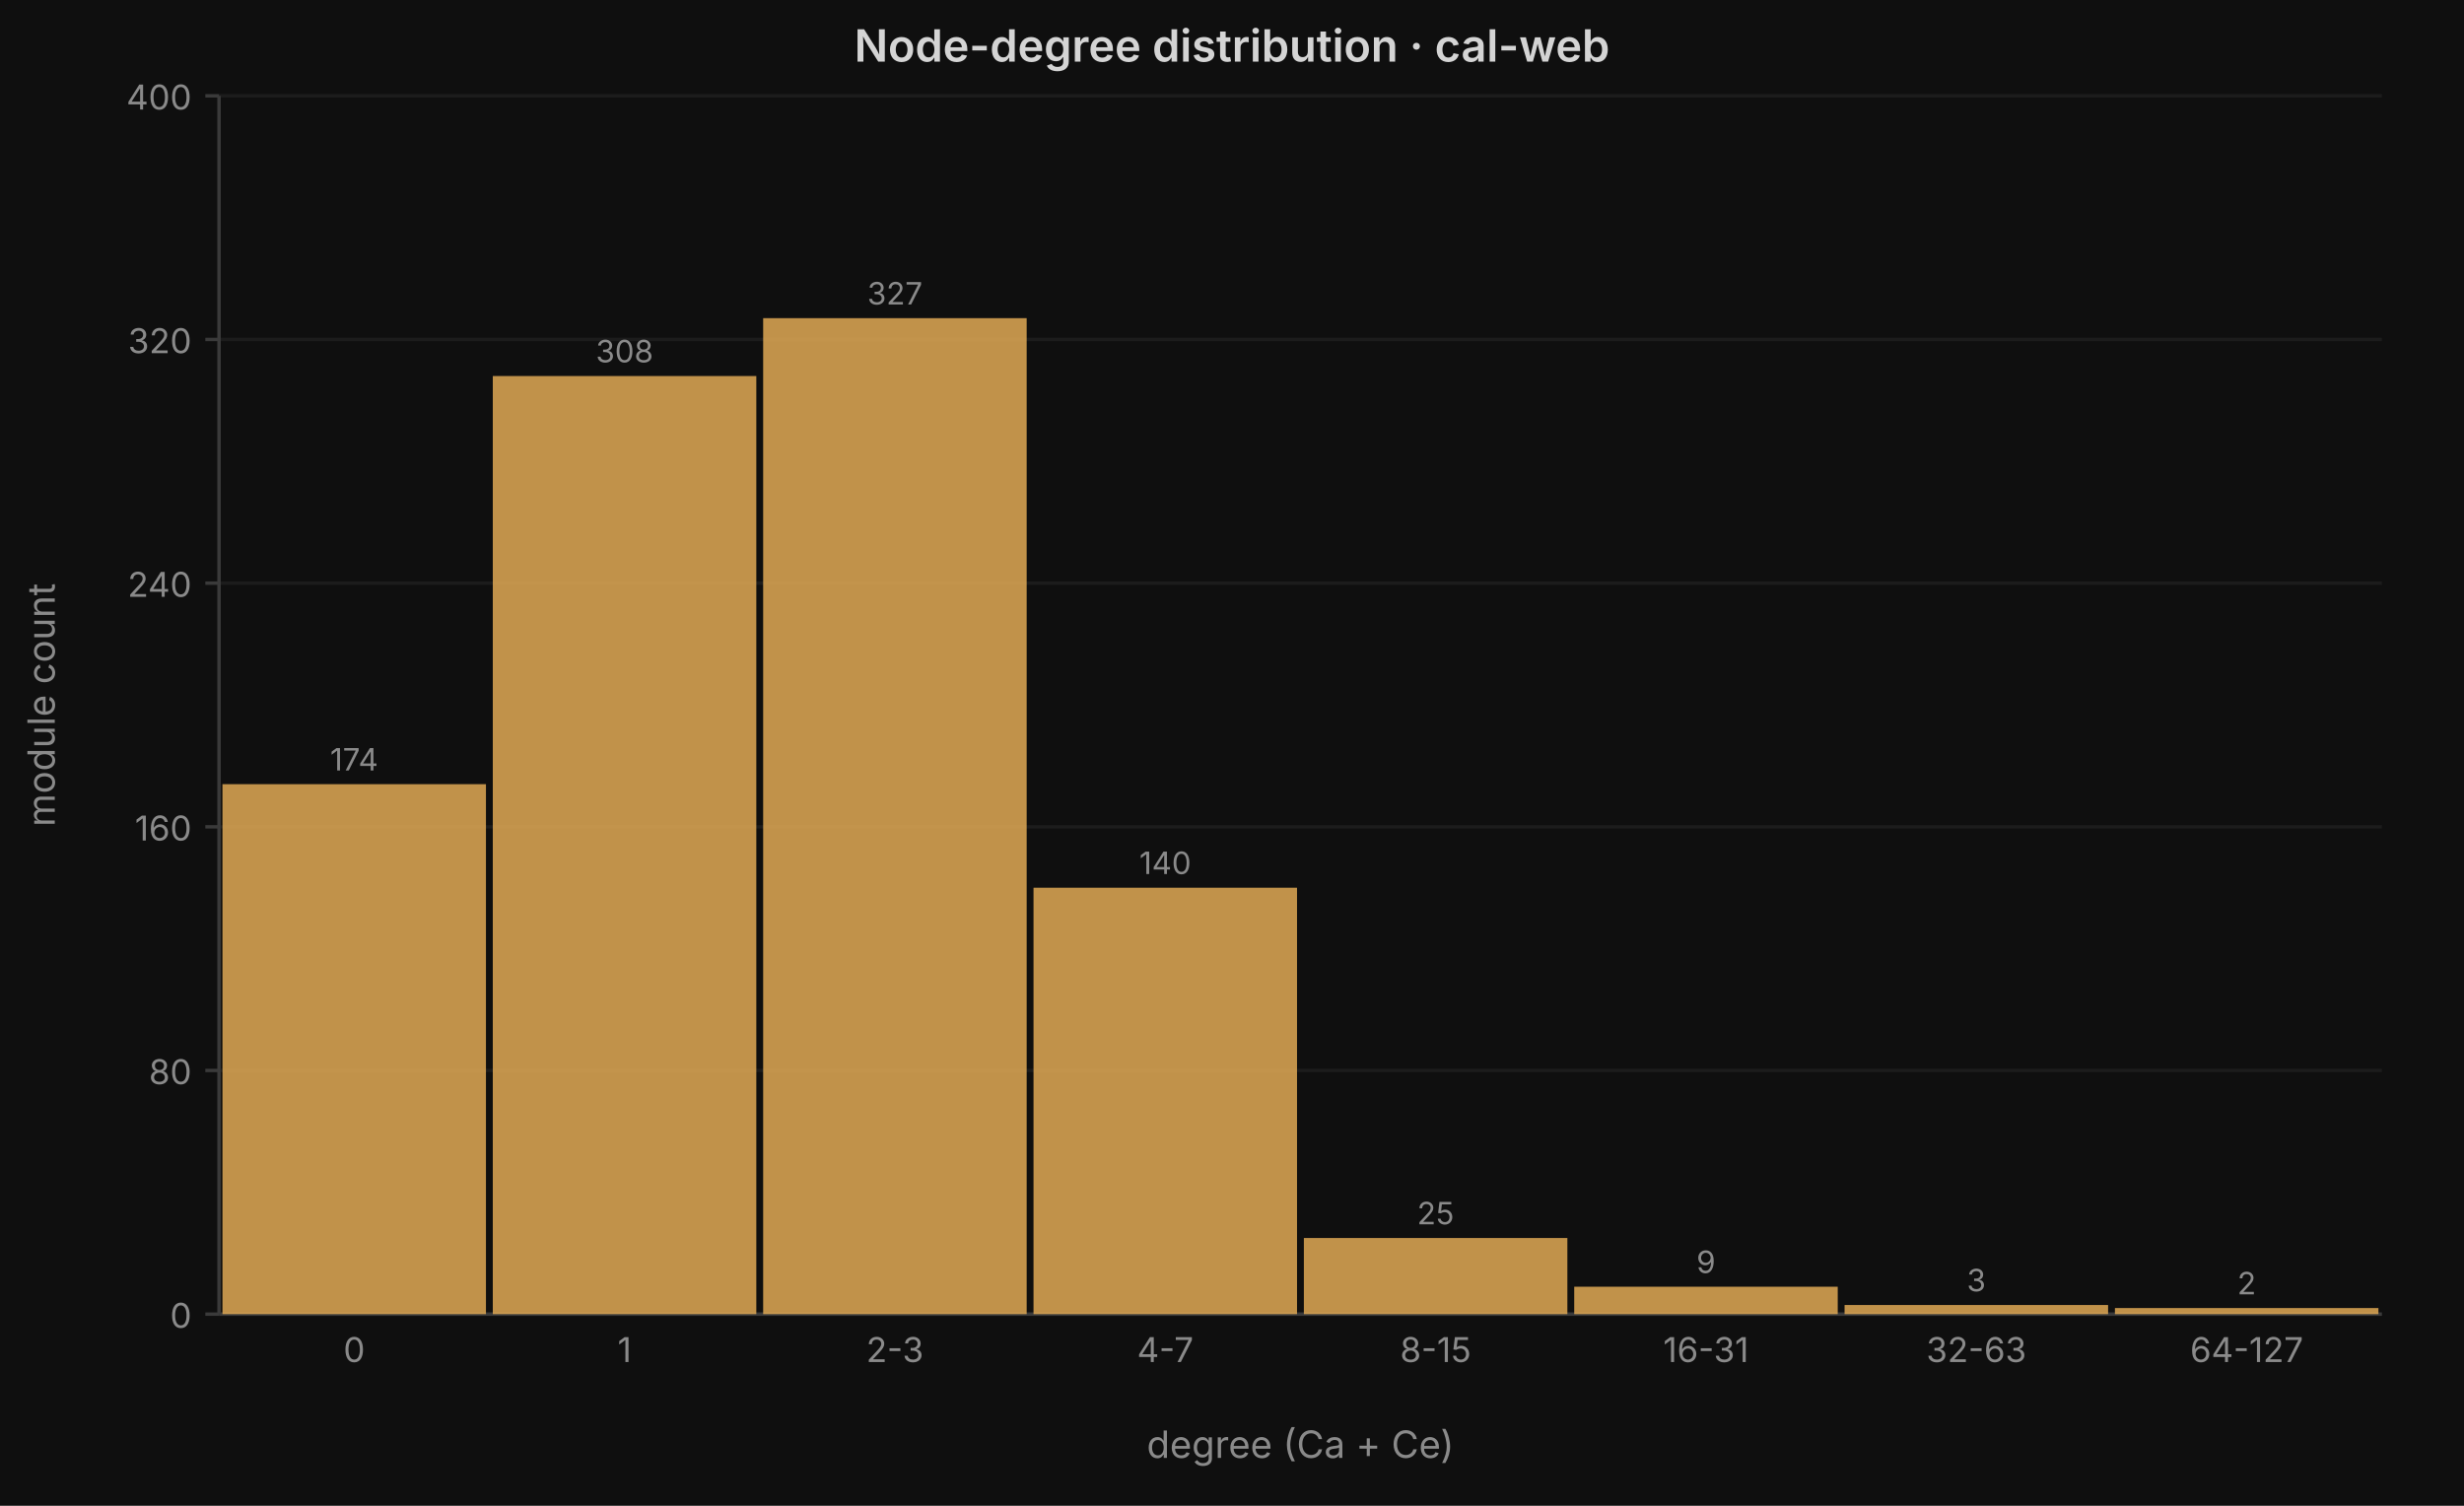
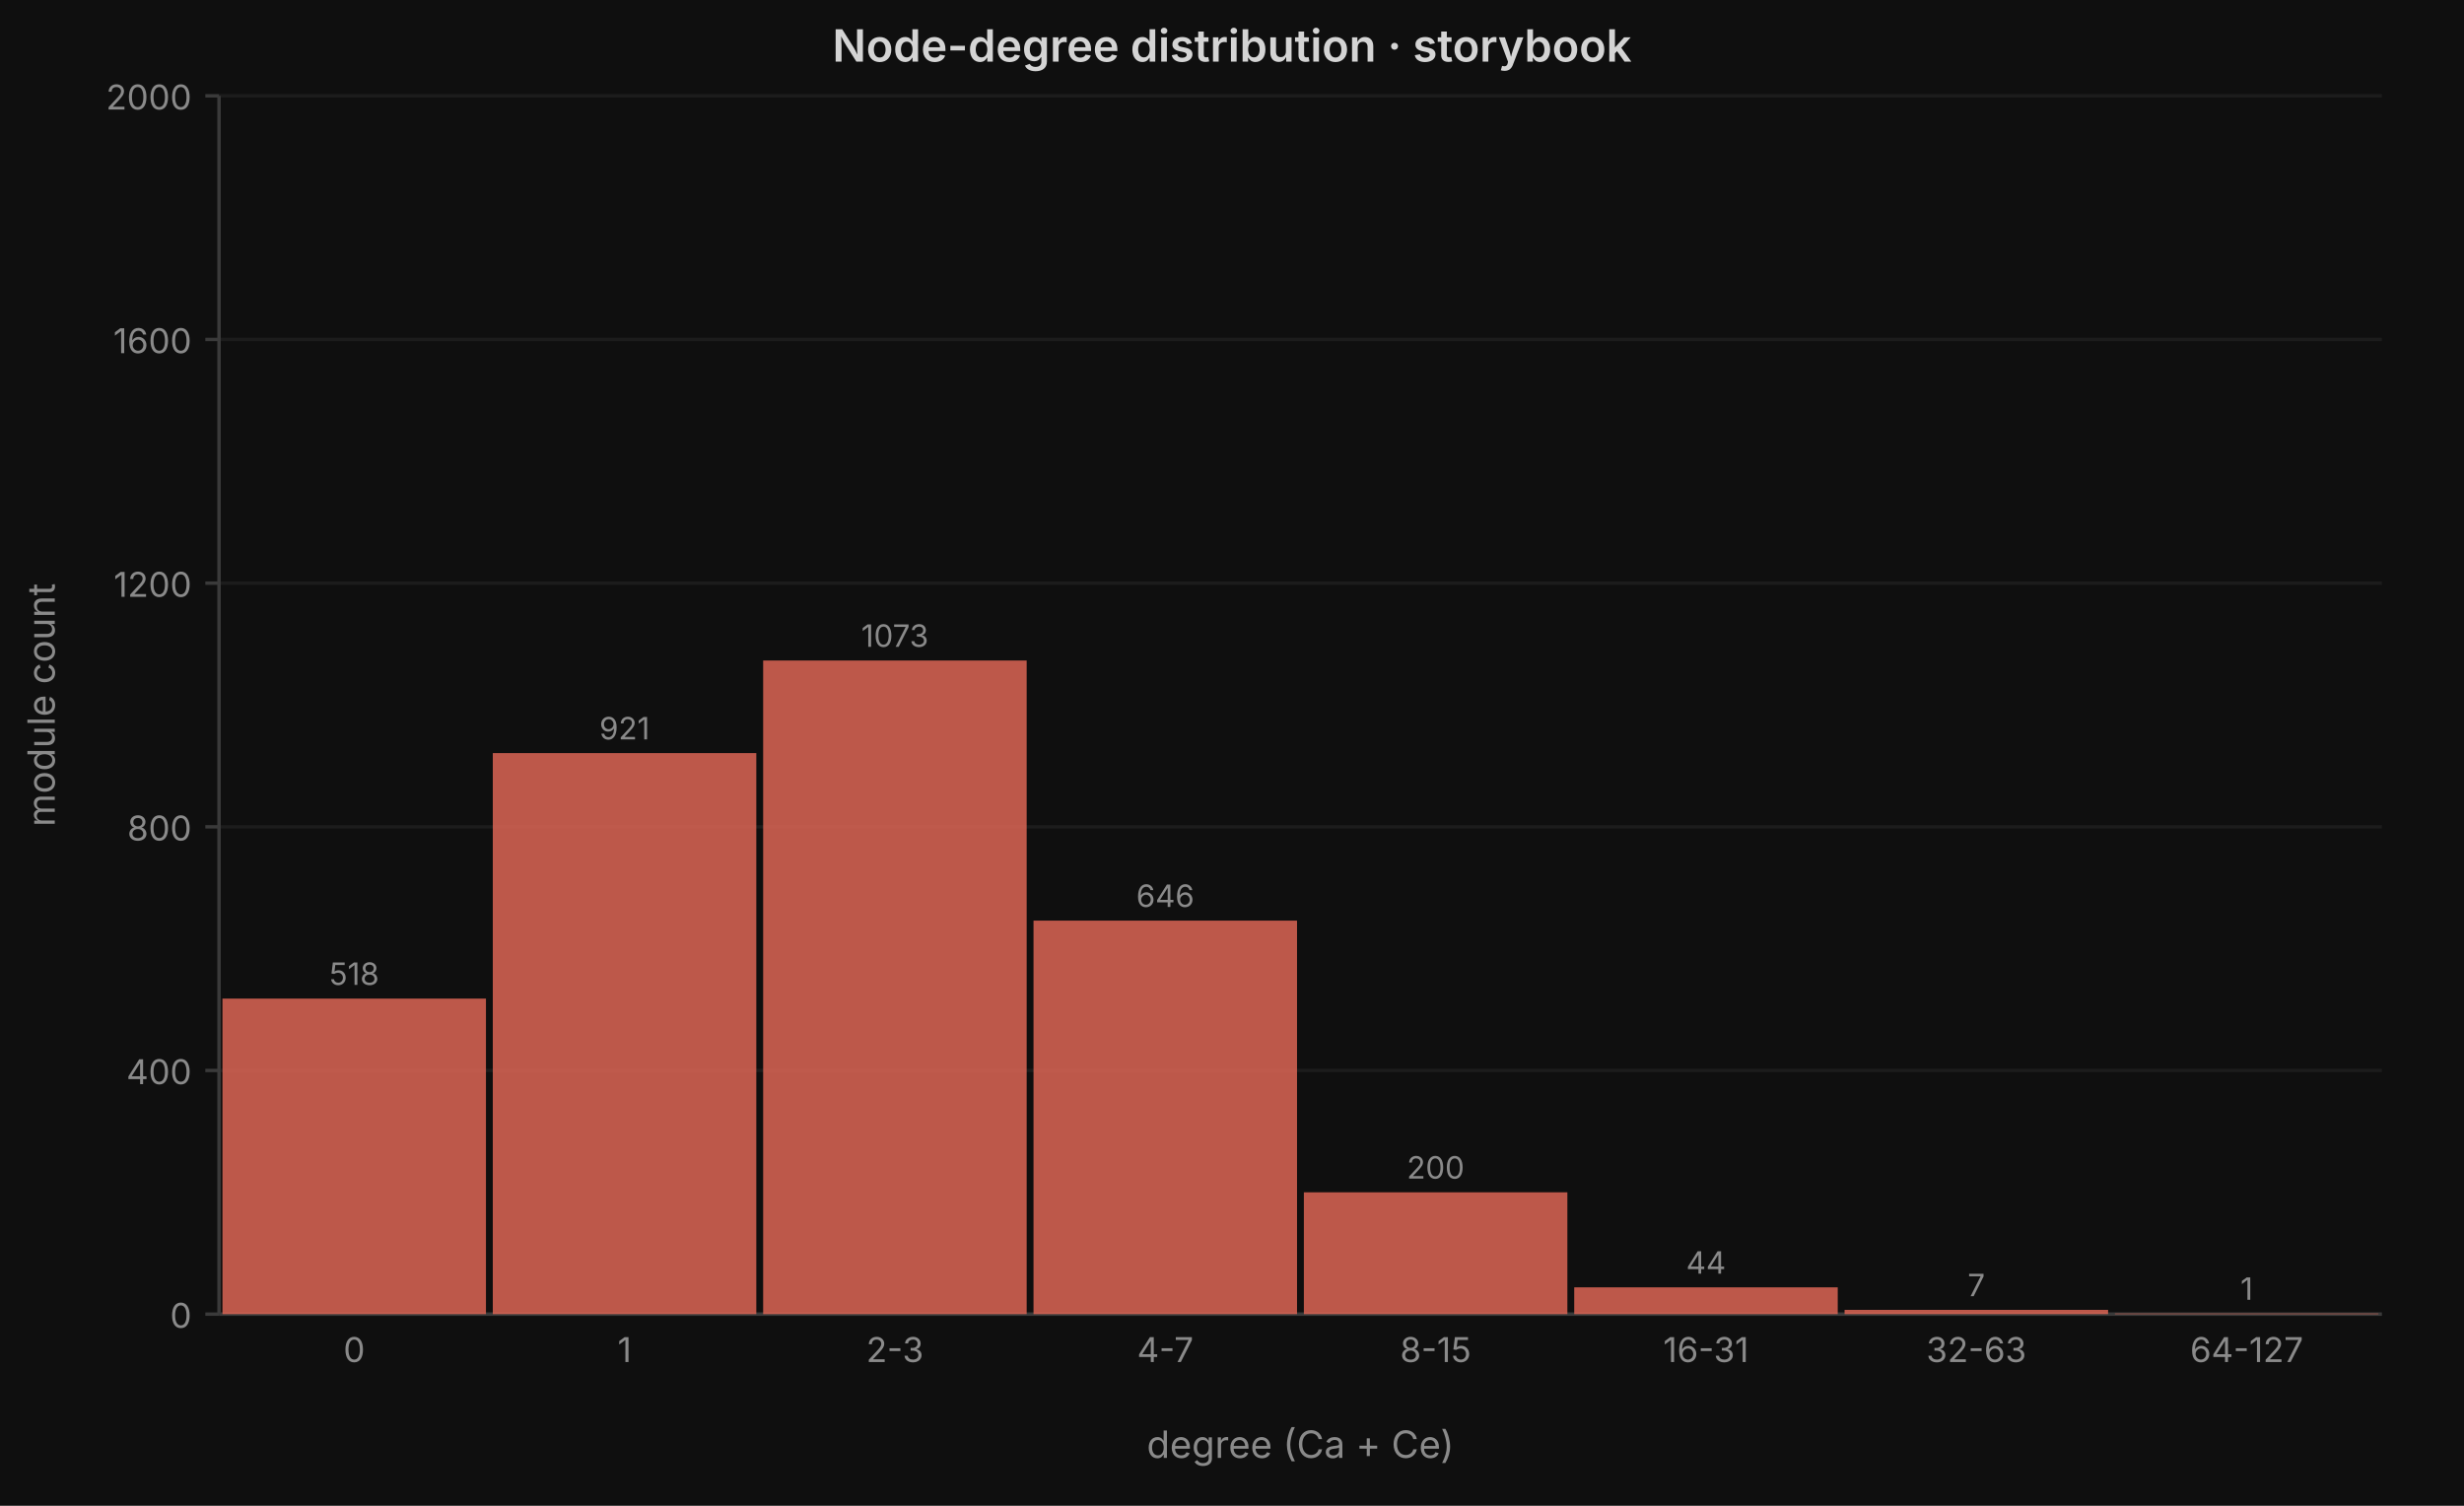
<svg xmlns="http://www.w3.org/2000/svg" viewBox="0 0 720 440" width="720" height="440" font-family="ui-sans-serif,system-ui,-apple-system,Segoe UI,sans-serif">
  <rect width="720" height="440" fill="#0f0f0f" />
-   <text x="360" y="18" fill="#d4d4d4" font-size="13" font-weight="600" text-anchor="middle">Node-degree distribution · cal-web</text>
+   <text x="360" y="18" fill="#d4d4d4" font-size="13" font-weight="600" text-anchor="middle">Node-degree distribution · storybook</text>
  <line x1="64" y1="384" x2="696" y2="384" stroke="#3a3a3a" stroke-width="1" />
  <line x1="64" y1="28" x2="64" y2="384" stroke="#3a3a3a" stroke-width="1" />
  <line x1="60" y1="384" x2="64" y2="384" stroke="#3a3a3a" />
  <text x="56" y="388" fill="#8a8a8a" font-size="10" text-anchor="end">0</text>
  <line x1="64" y1="384" x2="696" y2="384" stroke="#3a3a3a" stroke-opacity="0.3" />
  <line x1="60" y1="312.8" x2="64" y2="312.8" stroke="#3a3a3a" />
-   <text x="56" y="316.8" fill="#8a8a8a" font-size="10" text-anchor="end">80</text>
+   <text x="56" y="316.8" fill="#8a8a8a" font-size="10" text-anchor="end">400</text>
  <line x1="64" y1="312.8" x2="696" y2="312.8" stroke="#3a3a3a" stroke-opacity="0.3" />
  <line x1="60" y1="241.6" x2="64" y2="241.6" stroke="#3a3a3a" />
-   <text x="56" y="245.6" fill="#8a8a8a" font-size="10" text-anchor="end">160</text>
+   <text x="56" y="245.6" fill="#8a8a8a" font-size="10" text-anchor="end">800</text>
  <line x1="64" y1="241.6" x2="696" y2="241.6" stroke="#3a3a3a" stroke-opacity="0.3" />
  <line x1="60" y1="170.4" x2="64" y2="170.4" stroke="#3a3a3a" />
-   <text x="56" y="174.4" fill="#8a8a8a" font-size="10" text-anchor="end">240</text>
+   <text x="56" y="174.4" fill="#8a8a8a" font-size="10" text-anchor="end">1200</text>
  <line x1="64" y1="170.4" x2="696" y2="170.4" stroke="#3a3a3a" stroke-opacity="0.3" />
  <line x1="60" y1="99.2" x2="64" y2="99.2" stroke="#3a3a3a" />
-   <text x="56" y="103.2" fill="#8a8a8a" font-size="10" text-anchor="end">320</text>
+   <text x="56" y="103.2" fill="#8a8a8a" font-size="10" text-anchor="end">1600</text>
  <line x1="64" y1="99.2" x2="696" y2="99.2" stroke="#3a3a3a" stroke-opacity="0.3" />
  <line x1="60" y1="28" x2="64" y2="28" stroke="#3a3a3a" />
-   <text x="56" y="32" fill="#8a8a8a" font-size="10" text-anchor="end">400</text>
+   <text x="56" y="32" fill="#8a8a8a" font-size="10" text-anchor="end">2000</text>
  <line x1="64" y1="28" x2="696" y2="28" stroke="#3a3a3a" stroke-opacity="0.3" />
-   <rect x="65" y="229.14" width="77" height="154.86" fill="#e0a955" fill-opacity="0.85" />
-   <text x="103.5" y="225.14" fill="#8a8a8a" font-size="9" text-anchor="middle">174</text>
-   <rect x="144" y="109.88" width="77" height="274.12" fill="#e0a955" fill-opacity="0.85" />
-   <text x="182.5" y="105.88" fill="#8a8a8a" font-size="9" text-anchor="middle">308</text>
-   <rect x="223" y="92.97" width="77" height="291.03" fill="#e0a955" fill-opacity="0.85" />
-   <text x="261.5" y="88.97" fill="#8a8a8a" font-size="9" text-anchor="middle">327</text>
-   <rect x="302" y="259.4" width="77" height="124.6" fill="#e0a955" fill-opacity="0.85" />
-   <text x="340.5" y="255.4" fill="#8a8a8a" font-size="9" text-anchor="middle">140</text>
-   <rect x="381" y="361.75" width="77" height="22.25" fill="#e0a955" fill-opacity="0.85" />
-   <text x="419.5" y="357.75" fill="#8a8a8a" font-size="9" text-anchor="middle">25</text>
-   <rect x="460" y="375.99" width="77" height="8.01" fill="#e0a955" fill-opacity="0.85" />
-   <text x="498.5" y="371.99" fill="#8a8a8a" font-size="9" text-anchor="middle">9</text>
-   <rect x="539" y="381.33" width="77" height="2.67" fill="#e0a955" fill-opacity="0.85" />
-   <text x="577.5" y="377.33" fill="#8a8a8a" font-size="9" text-anchor="middle">3</text>
-   <rect x="618" y="382.22" width="77" height="1.78" fill="#e0a955" fill-opacity="0.85" />
-   <text x="656.5" y="378.22" fill="#8a8a8a" font-size="9" text-anchor="middle">2</text>
+   <rect x="65" y="291.796" width="77" height="92.204" fill="#dc6555" fill-opacity="0.85" />
+   <text x="103.5" y="287.796" fill="#8a8a8a" font-size="9" text-anchor="middle">518</text>
+   <rect x="144" y="220.062" width="77" height="163.938" fill="#dc6555" fill-opacity="0.85" />
+   <text x="182.5" y="216.062" fill="#8a8a8a" font-size="9" text-anchor="middle">921</text>
+   <rect x="223" y="193.006" width="77" height="190.994" fill="#dc6555" fill-opacity="0.85" />
+   <text x="261.5" y="189.006" fill="#8a8a8a" font-size="9" text-anchor="middle">1073</text>
+   <rect x="302" y="269.012" width="77" height="114.988" fill="#dc6555" fill-opacity="0.85" />
+   <text x="340.5" y="265.012" fill="#8a8a8a" font-size="9" text-anchor="middle">646</text>
+   <rect x="381" y="348.4" width="77" height="35.6" fill="#dc6555" fill-opacity="0.85" />
+   <text x="419.5" y="344.4" fill="#8a8a8a" font-size="9" text-anchor="middle">200</text>
+   <rect x="460" y="376.168" width="77" height="7.832" fill="#dc6555" fill-opacity="0.85" />
+   <text x="498.5" y="372.168" fill="#8a8a8a" font-size="9" text-anchor="middle">44</text>
+   <rect x="539" y="382.754" width="77" height="1.246" fill="#dc6555" fill-opacity="0.85" />
+   <text x="577.5" y="378.754" fill="#8a8a8a" font-size="9" text-anchor="middle">7</text>
+   <rect x="618" y="383.822" width="77" height="0.178" fill="#dc6555" fill-opacity="0.85" />
+   <text x="656.5" y="379.822" fill="#8a8a8a" font-size="9" text-anchor="middle">1</text>
  <text x="103.5" y="398" fill="#8a8a8a" font-size="10" text-anchor="middle">0</text>
  <text x="182.5" y="398" fill="#8a8a8a" font-size="10" text-anchor="middle">1</text>
  <text x="261.5" y="398" fill="#8a8a8a" font-size="10" text-anchor="middle">2-3</text>
  <text x="340.5" y="398" fill="#8a8a8a" font-size="10" text-anchor="middle">4-7</text>
  <text x="419.5" y="398" fill="#8a8a8a" font-size="10" text-anchor="middle">8-15</text>
  <text x="498.5" y="398" fill="#8a8a8a" font-size="10" text-anchor="middle">16-31</text>
  <text x="577.5" y="398" fill="#8a8a8a" font-size="10" text-anchor="middle">32-63</text>
  <text x="656.5" y="398" fill="#8a8a8a" font-size="10" text-anchor="middle">64-127</text>
  <text x="380" y="426" fill="#8a8a8a" font-size="11" text-anchor="middle">degree (Ca + Ce)</text>
  <text x="-206" y="16" fill="#8a8a8a" font-size="11" text-anchor="middle" transform="rotate(-90)">module count</text>
</svg>
